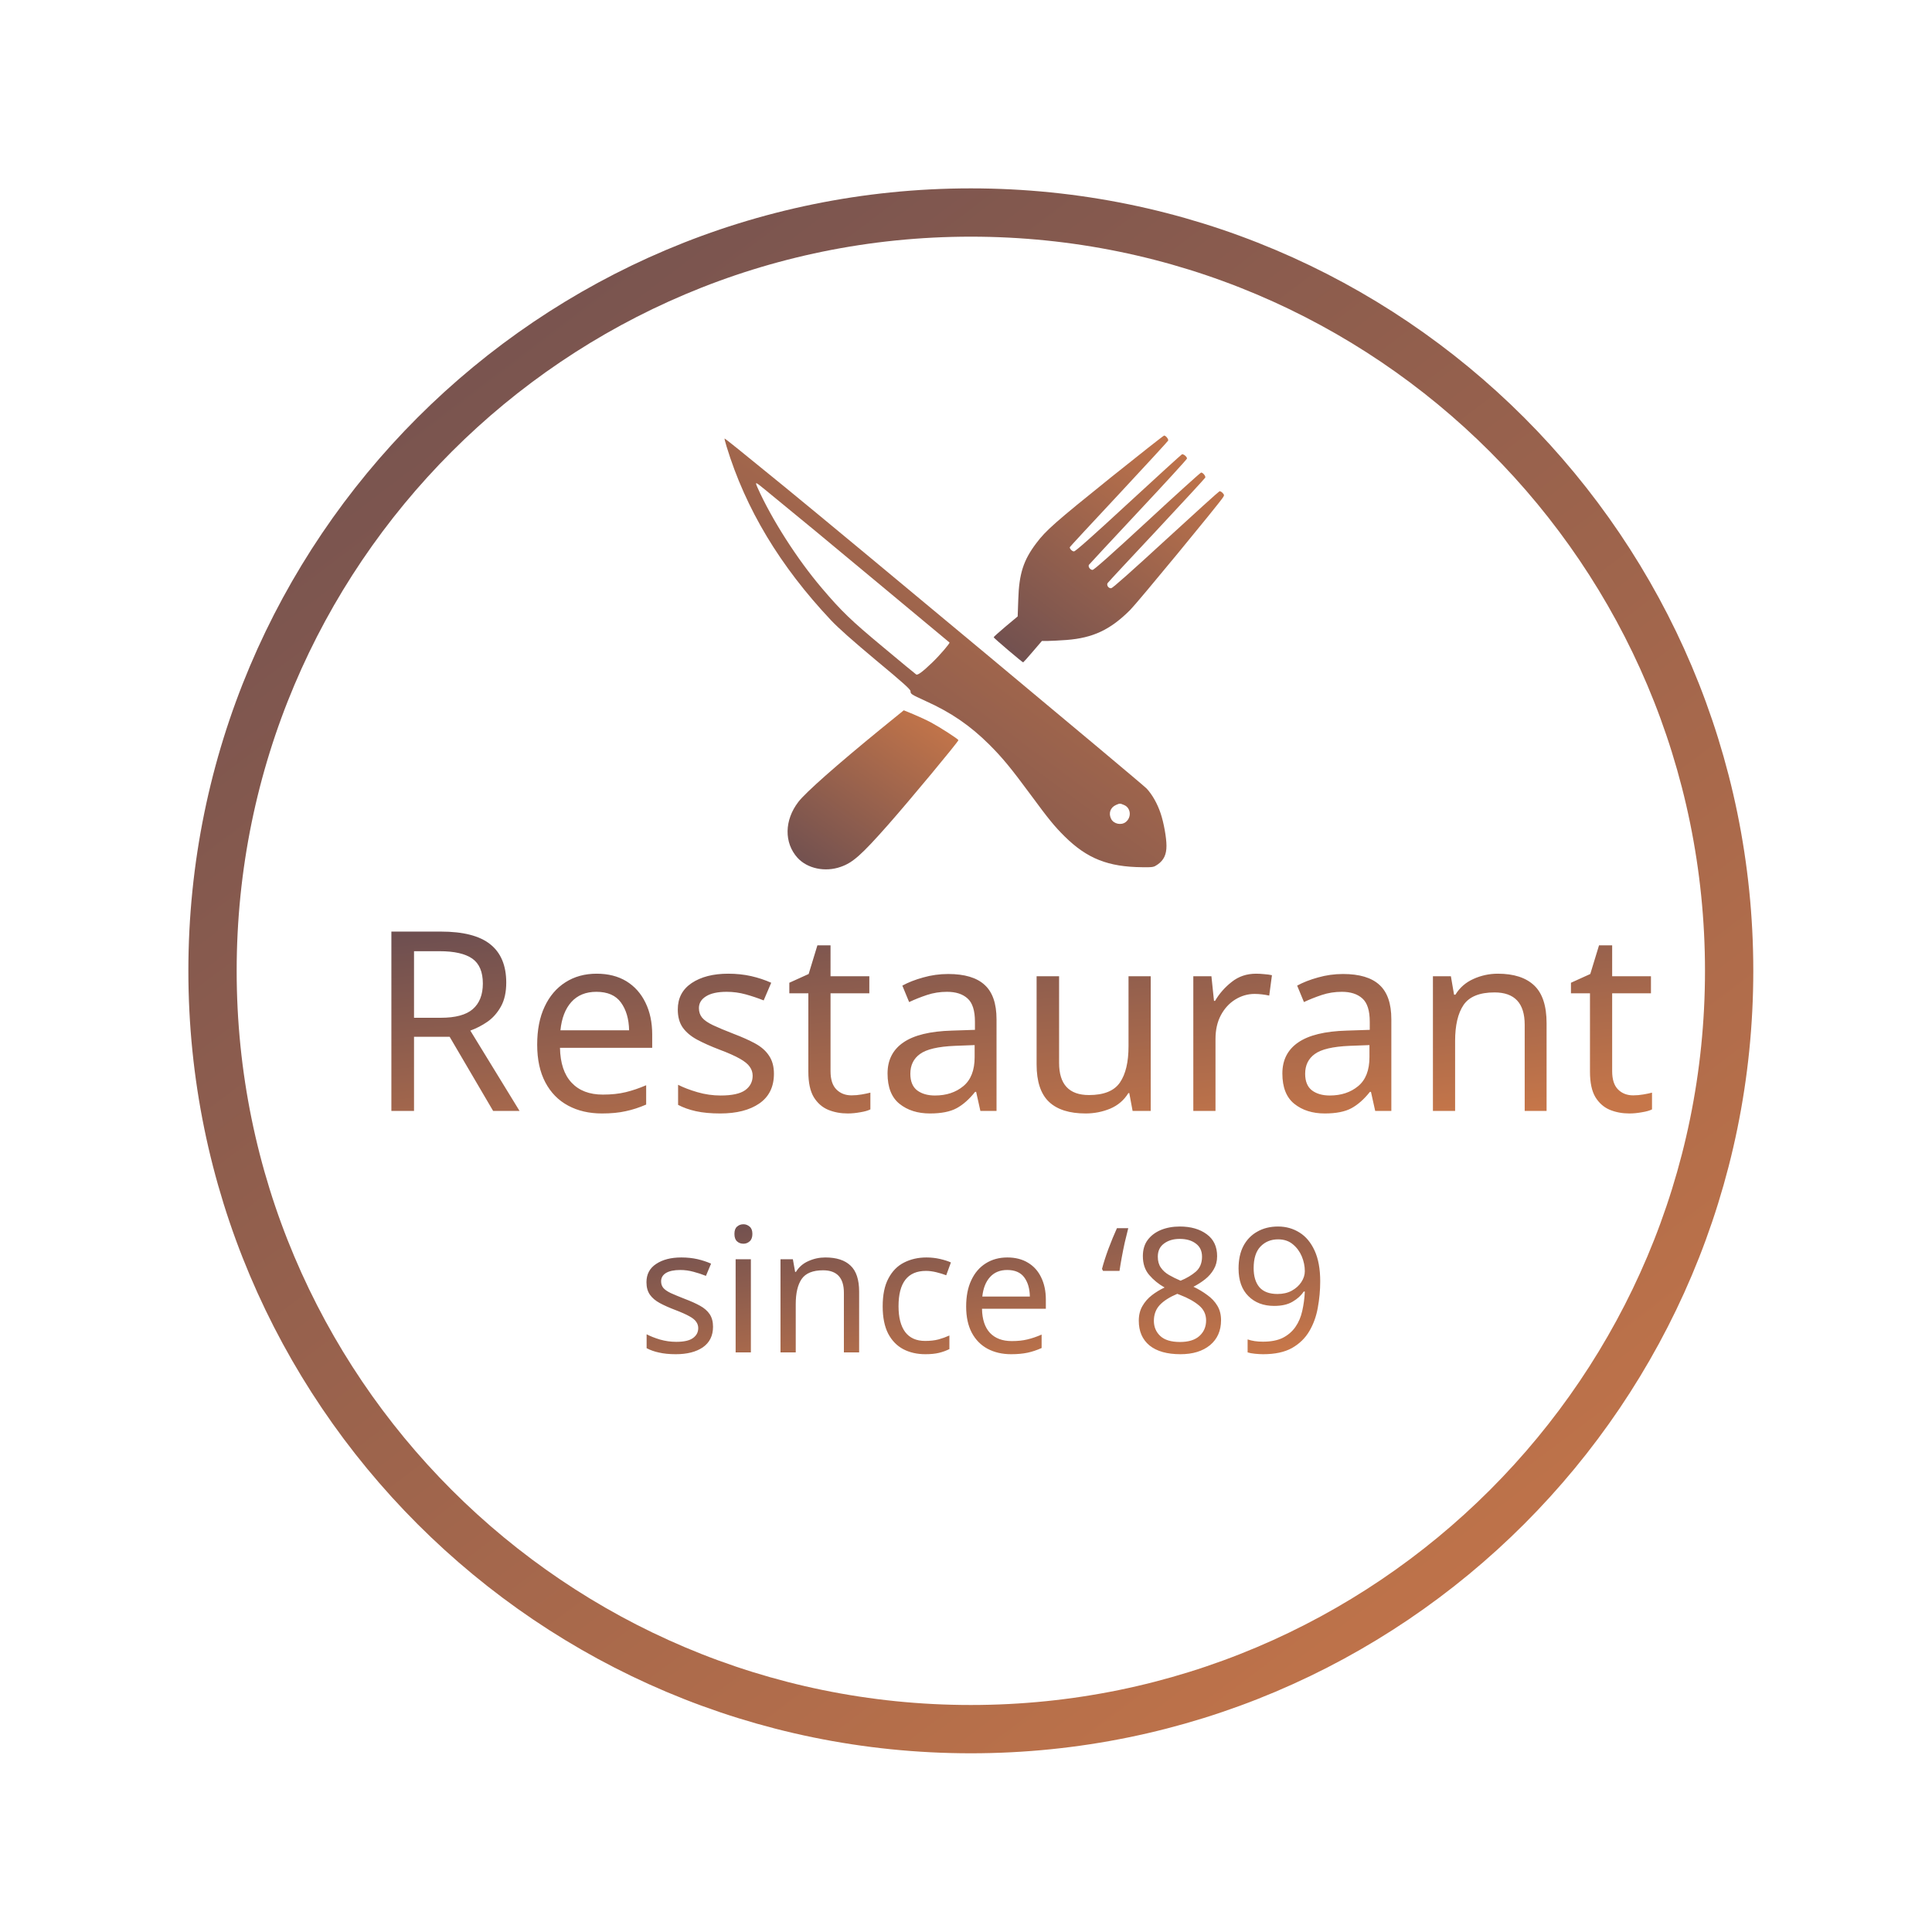
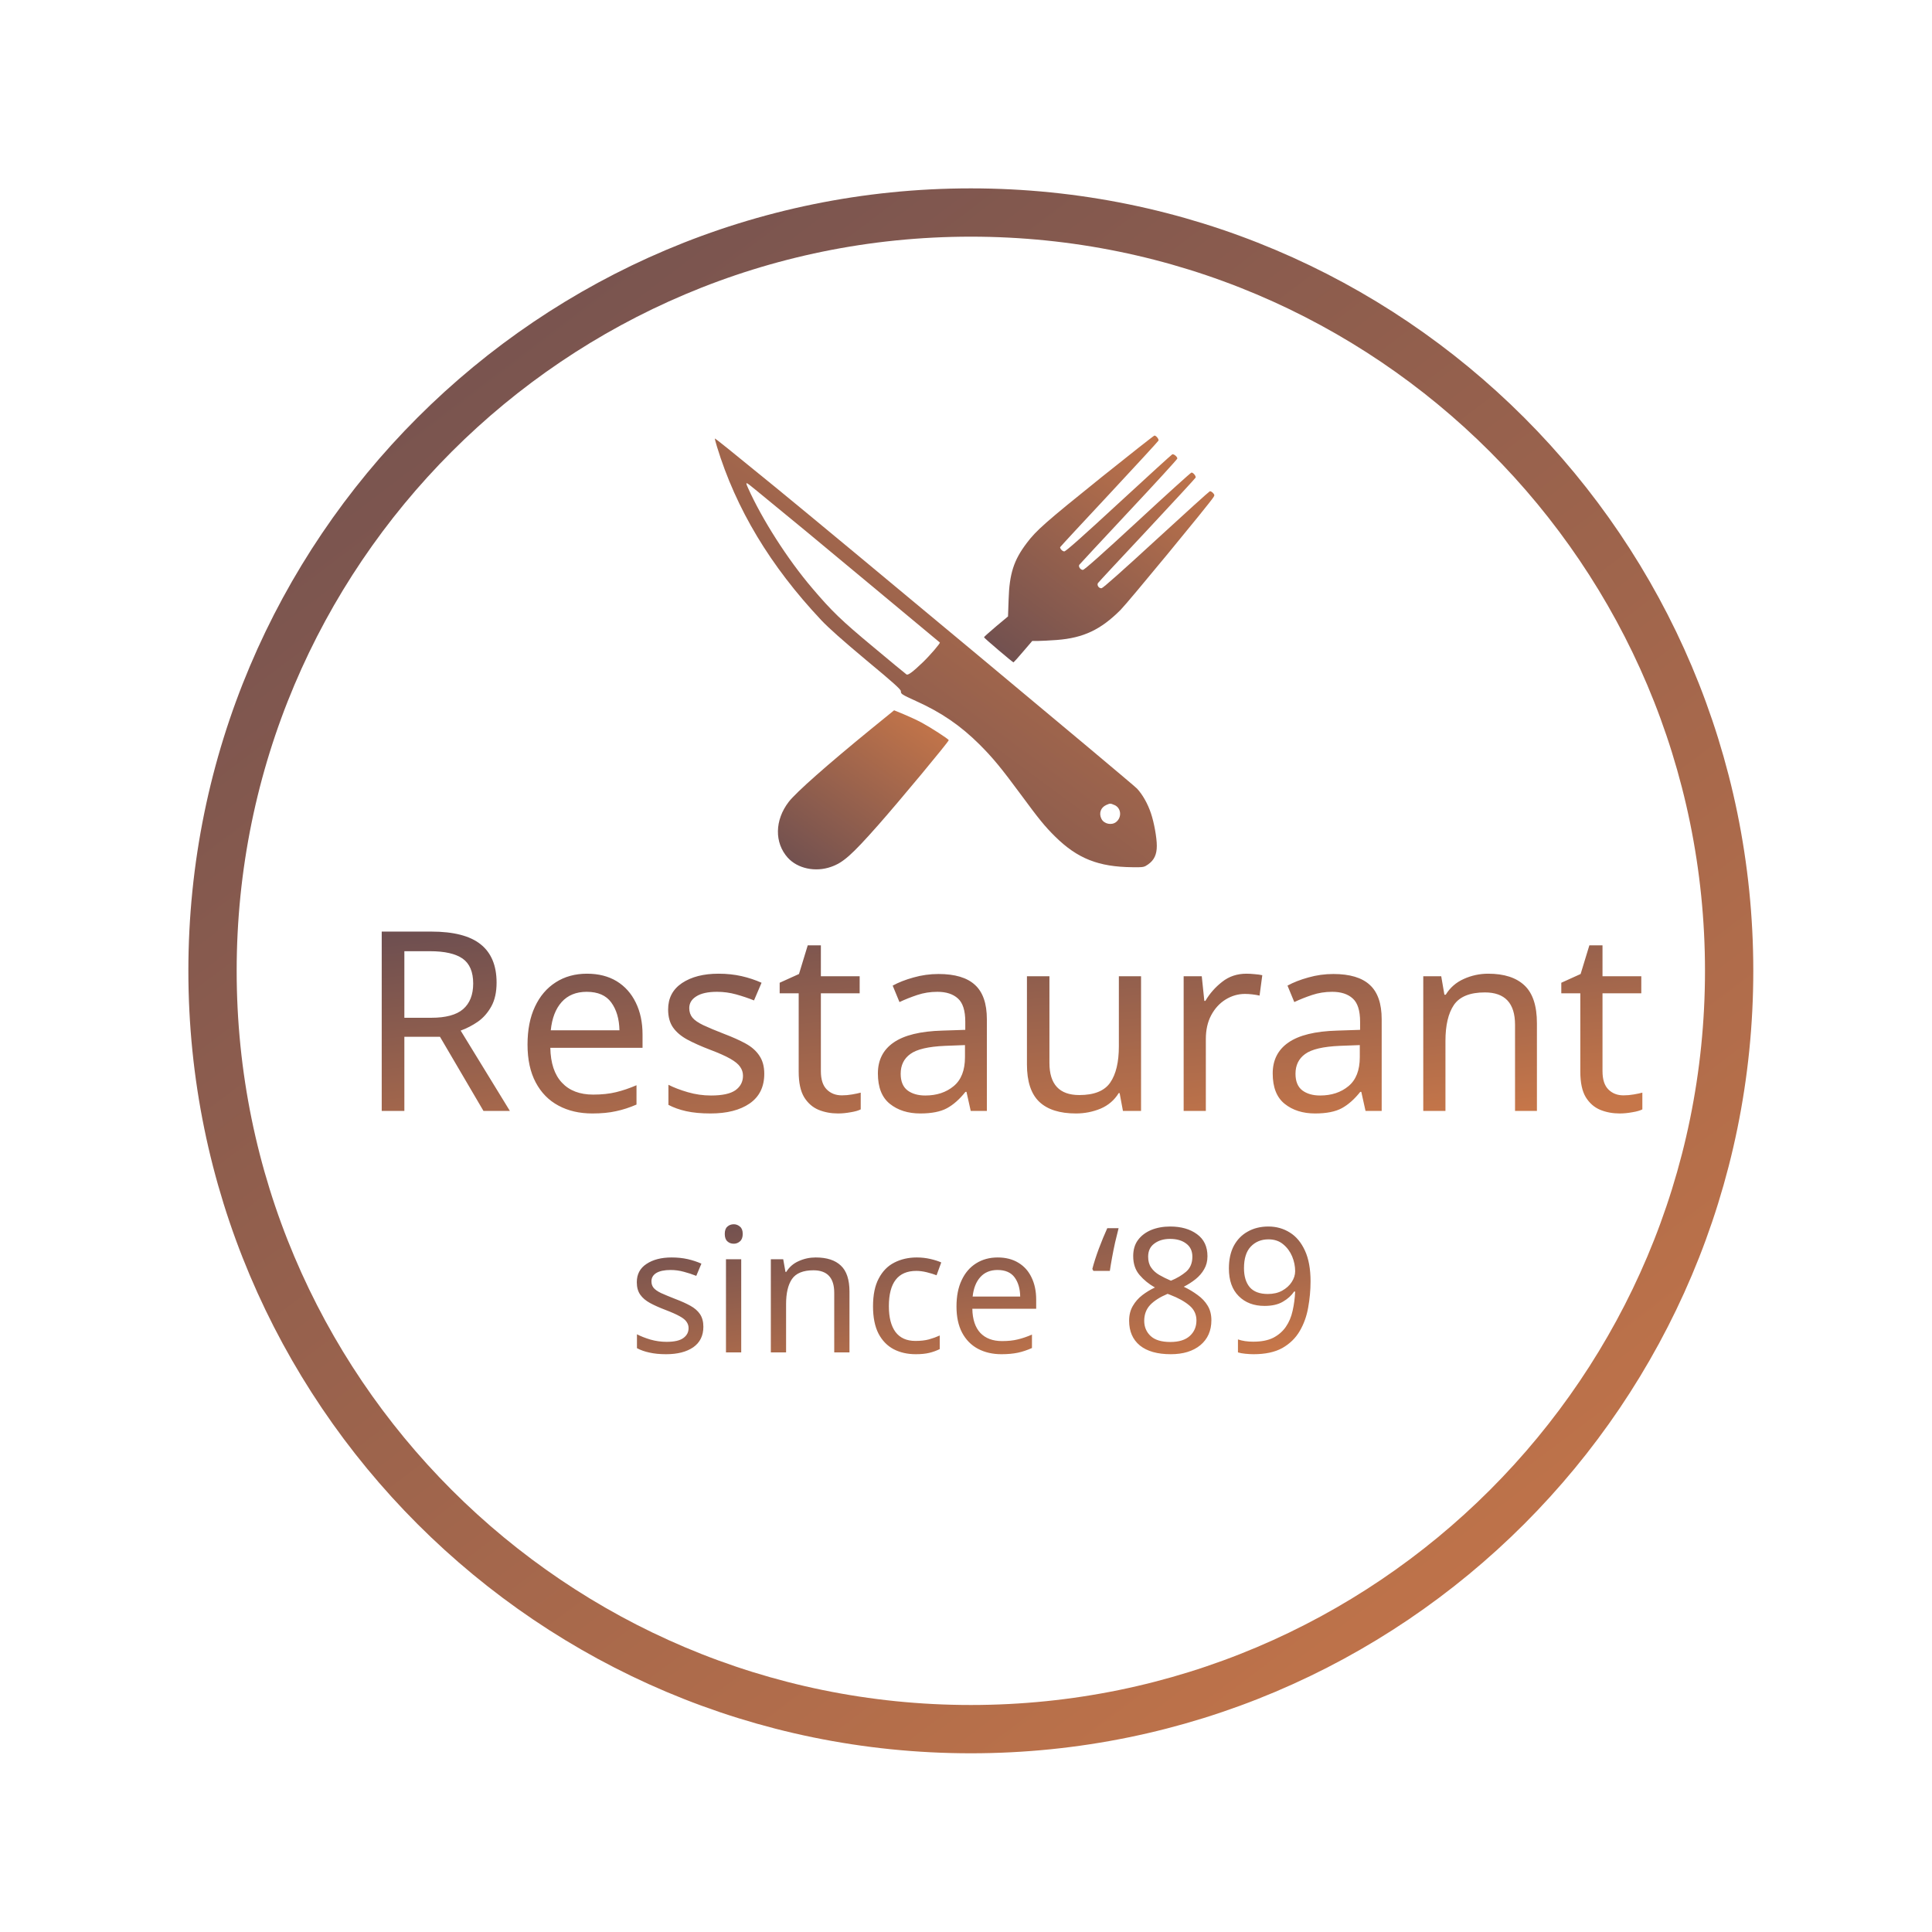
<svg xmlns="http://www.w3.org/2000/svg" height="200" viewBox="0 0 200 200" width="200">
  <linearGradient id="a" x1="8.991%" x2="87.914%" y1="-4.373%" y2="100%">
    <stop offset="0" stop-color="#6e4f50" />
    <stop offset="1" stop-color="#c67649" />
  </linearGradient>
  <g fill="none" fill-rule="evenodd">
    <circle cx="100.5" cy="100.5" fill-rule="nonzero" r="78.5" stroke="url(#a)" stroke-width="5" />
    <g fill="url(#a)">
      <text font-family="Courgette-Regular, Courgette" font-size="26">
-         <tspan x="38" y="115">Restaurant</tspan>
+         <tspan x="37" y="115">Restaurant</tspan>
      </text>
-       <g fill-rule="nonzero" transform="matrix(1 0 0 -1 75 90)">
+       <g fill-rule="nonzero" transform="matrix(1 0 0 -1 74 90)">
        <path d="m39.938 40.528c-5.724-4.606-6.664-5.432-7.656-6.752-1.345-1.774-1.79-3.175-1.871-5.855l-.061-1.733-1.243-1.038c-.677-.575-1.244-1.078-1.244-1.119-.01-.07 2.973-2.6 3.054-2.6.02 0 .475.494.991 1.109l.951 1.109h.607c.334 0 1.203.05 1.942.101 2.741.212 4.541 1.058 6.594 3.114.738.735 9.223 11.024 9.618 11.67.121.191.121.242-.051.433-.101.111-.253.191-.324.181-.071-.02-2.569-2.277-5.552-5.019-3.418-3.144-5.502-4.999-5.653-5.019-.273-.04-.516.302-.384.524.041.07 2.326 2.53 5.077 5.462 2.741 2.933 5.006 5.392 5.036 5.462.061.151-.243.524-.425.524-.071 0-2.579-2.267-5.572-5.039-3.742-3.456-5.522-5.039-5.674-5.039-.243 0-.485.333-.374.524.041.06 2.336 2.53 5.107 5.493 2.781 2.963 5.047 5.442 5.047 5.513 0 .191-.374.494-.526.433-.071-.03-2.569-2.308-5.542-5.049-3.762-3.477-5.481-4.999-5.633-4.999-.182 0-.435.252-.435.433 0 .03 2.275 2.489 5.067 5.473 2.791 2.993 5.087 5.493 5.117 5.563.061.141-.243.524-.415.524-.061.001-2.569-1.975-5.573-4.383z" />
        <path d="m.213 43.783c1.982-6.48 5.522-12.366 10.801-17.979.789-.836 2.235-2.116 4.693-4.172 2.721-2.257 3.55-3.003 3.55-3.175 0-.302.051-.333 1.567-1.028 2.64-1.189 4.602-2.54 6.584-4.505 1.385-1.39 2.235-2.419 4.288-5.2 1.831-2.489 2.468-3.275 3.519-4.313 2.316-2.288 4.49-3.154 8.03-3.185 1.153-.01 1.183 0 1.608.292.627.444.9 1.018.9 1.925 0 .846-.283 2.409-.607 3.366-.334.998-.87 1.945-1.446 2.56-.495.524-30.815 25.789-37.389 31.161-4.48 3.658-6.25 5.079-6.3 5.079-.03 0 .061-.373.203-.826zm3.975-4.464c3.55-2.902 6.351-5.21 12.237-10.118 3.752-3.124 6.846-5.694 6.867-5.714.071-.06-1.011-1.33-1.78-2.066-1.021-.978-1.507-1.341-1.669-1.24-.071.04-1.618 1.32-3.439 2.842-3.317 2.752-4.318 3.729-6.331 6.097-2.559 3.003-5.198 7.145-6.644 10.38-.293.665-.273.665.758-.181zm37.177-32.653c.698-.292.799-1.27.172-1.764-.465-.363-1.234-.201-1.507.312-.303.595-.091 1.199.505 1.461.395.171.405.171.829-.01z" />
        <path d="m16.192 14.547c-4.531-3.699-7.808-6.591-8.546-7.559-1.457-1.895-1.487-4.233-.091-5.785 1.021-1.119 2.862-1.512 4.48-.937 1.244.433 2.124 1.209 4.885 4.333 2.205 2.499 7.292 8.617 7.292 8.778 0 .111-1.861 1.31-2.832 1.834-.475.252-1.305.635-1.841.856l-.981.403z" />
      </g>
      <text font-family="Courgette-Regular, Courgette" font-size="18">
-         <tspan x="66" y="140">since ‘89</tspan>
+         <tspan x="65" y="140">since ‘89</tspan>
      </text>
    </g>
  </g>
</svg>
